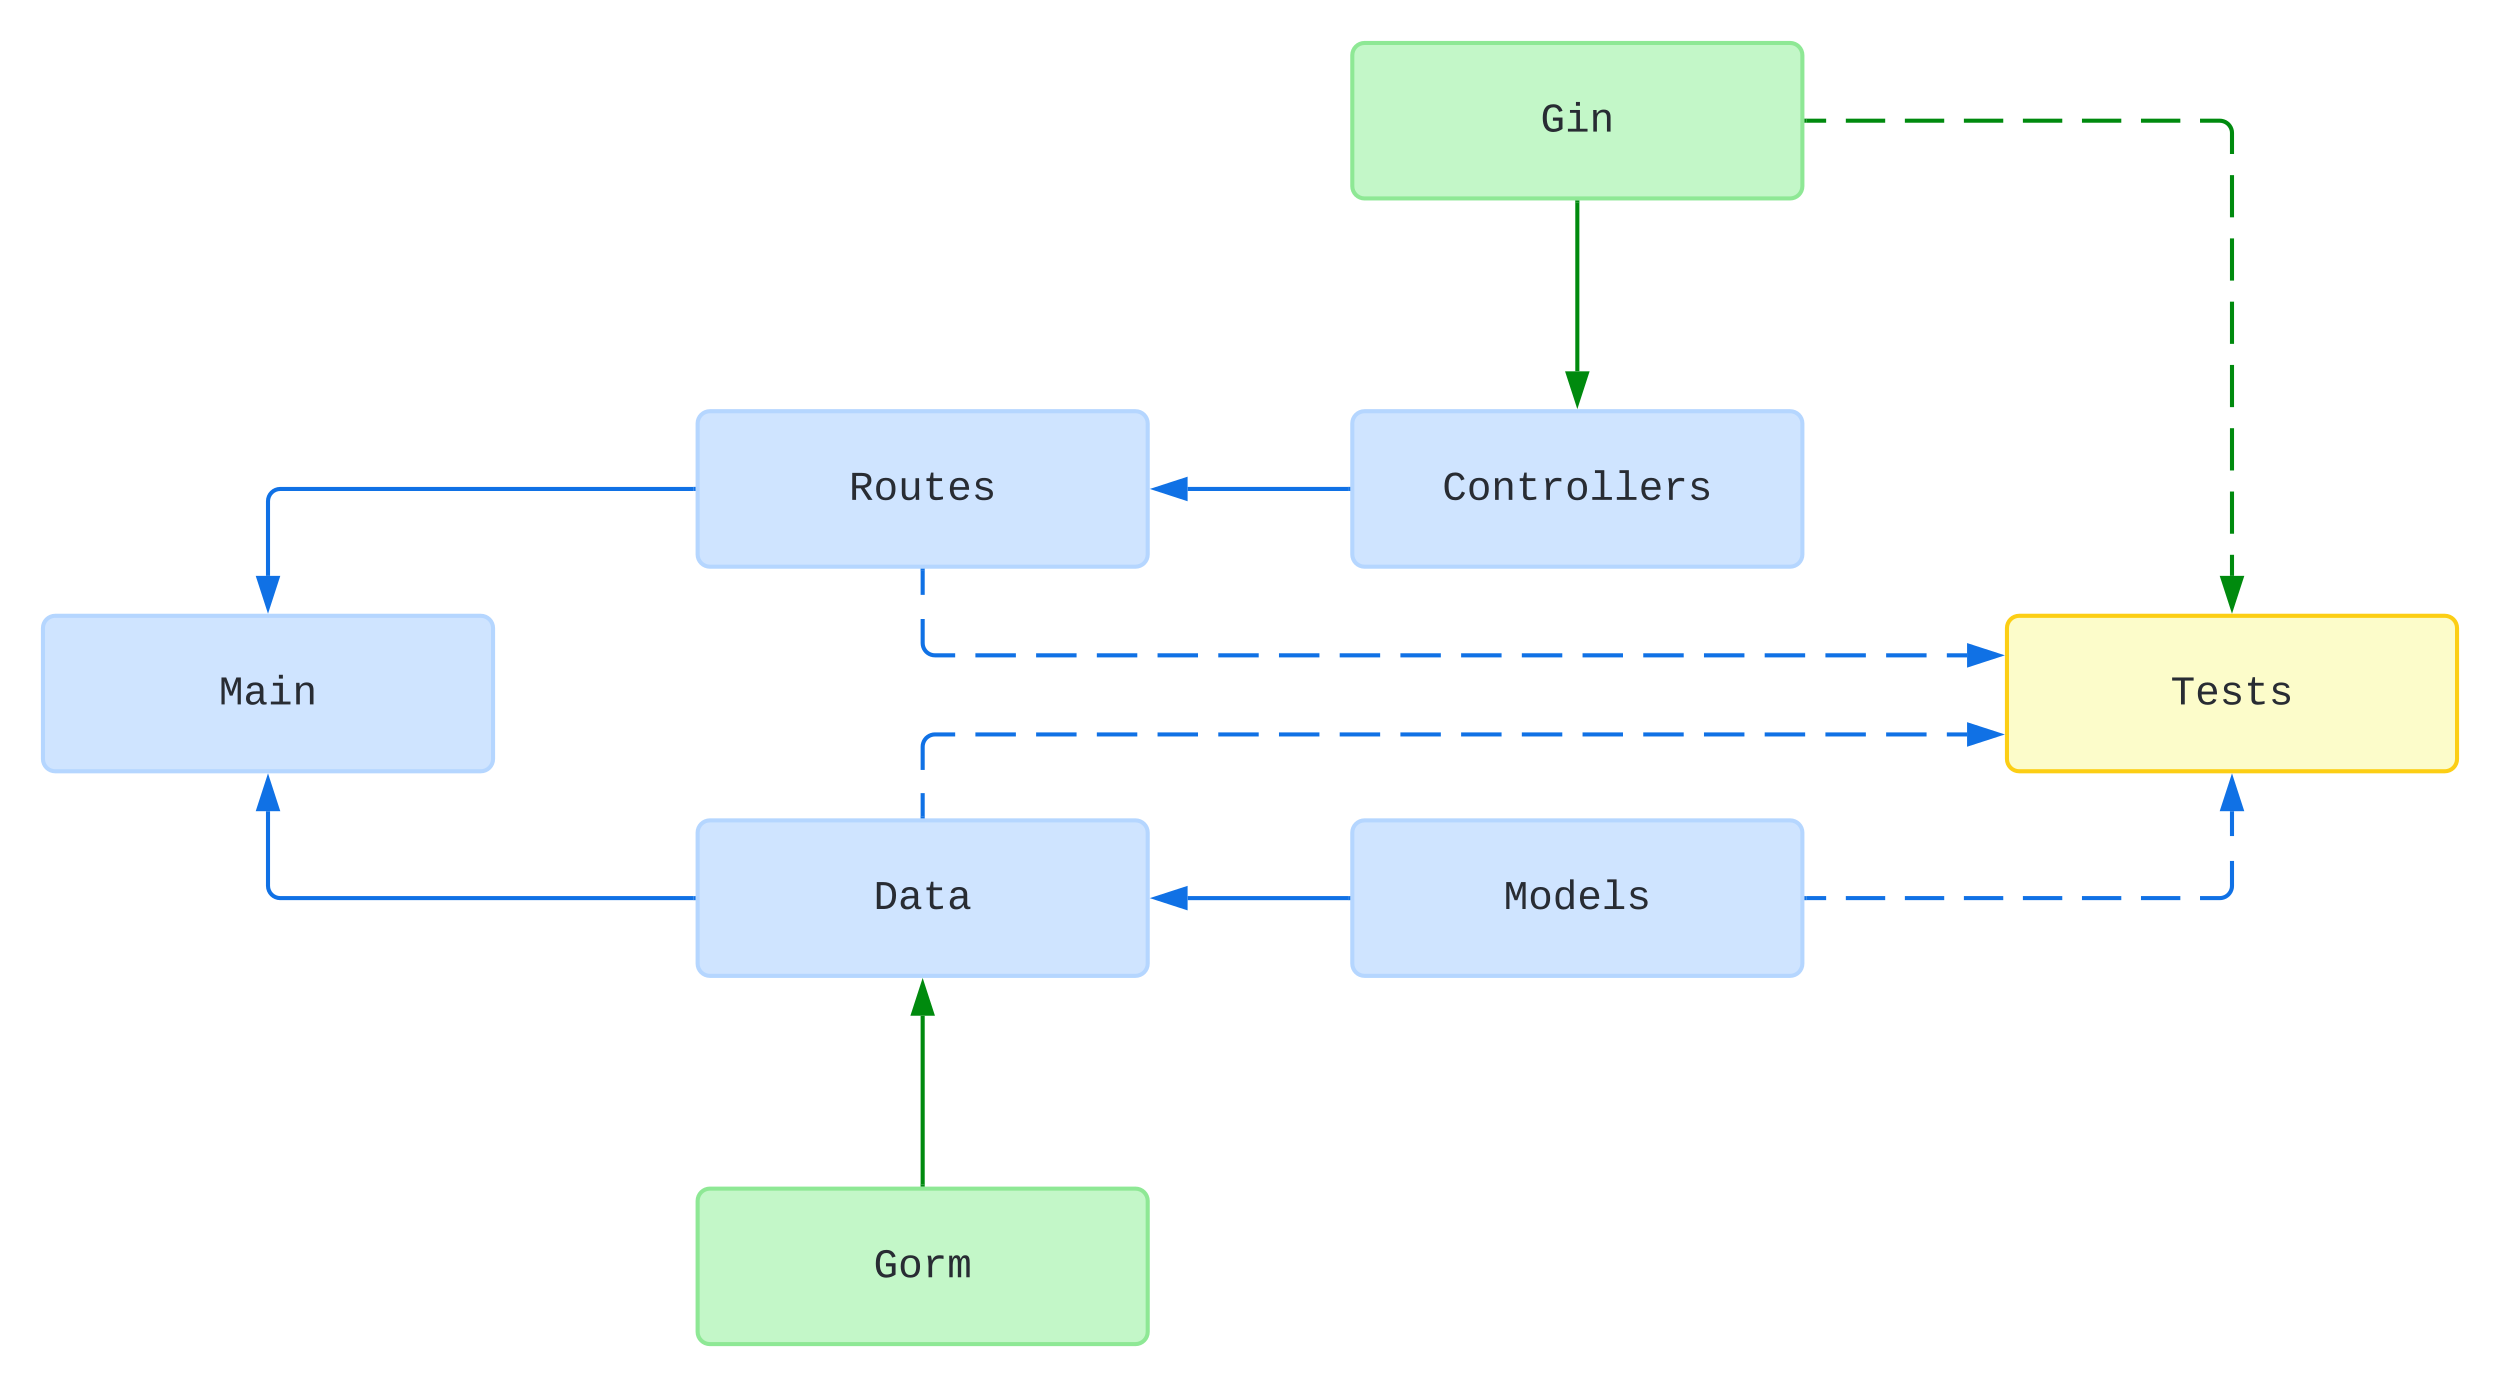
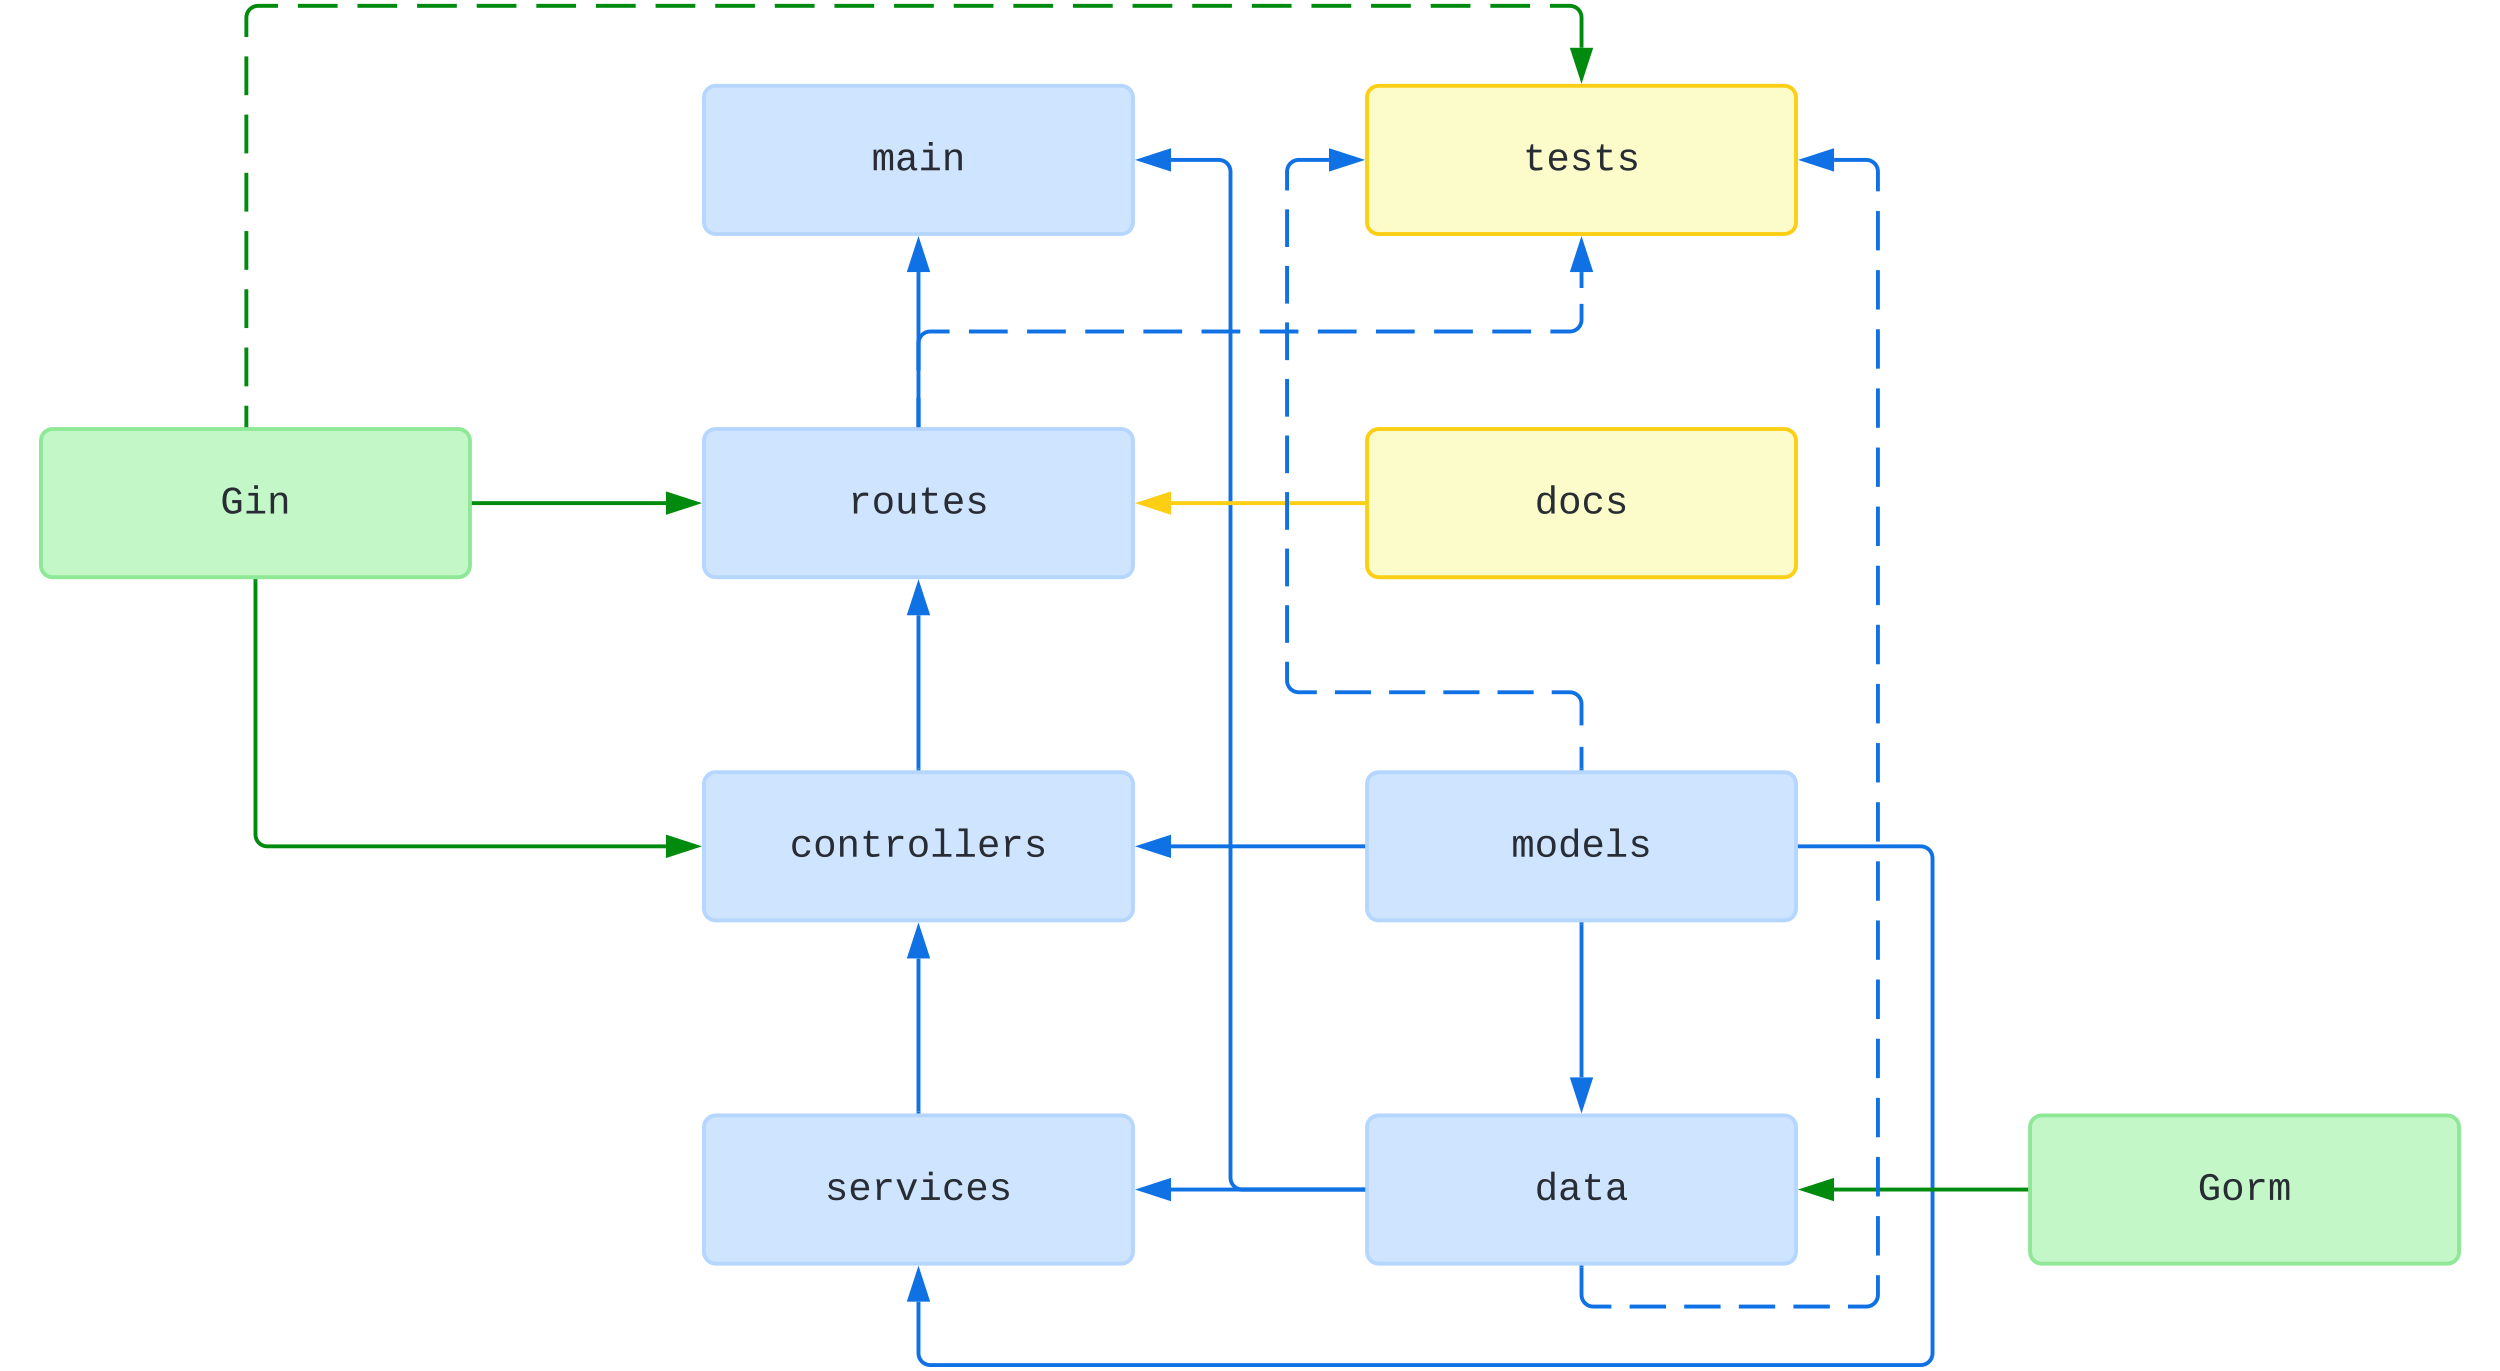
- <svg xmlns="http://www.w3.org/2000/svg" xmlns:ns1="lucid" xmlns:xlink="http://www.w3.org/1999/xlink" width="1222" height="678">
-   <g transform="translate(-79 221)" ns1:page-tab-id="0_0">
-     <path d="M100 86a6 6 0 0 1 6-6h208a6 6 0 0 1 6 6v64a6 6 0 0 1-6 6H106a6 6 0 0 1-6-6z" stroke="#b5d6ff" stroke-width="2" fill="#cfe4ff" />
-     <use xlink:href="#a" transform="matrix(1,0,0,1,108,88) translate(77.99609 35.32227)" />
-     <path d="M420-14a6 6 0 0 1 6-6h208a6 6 0 0 1 6 6v64a6 6 0 0 1-6 6H426a6 6 0 0 1-6-6z" stroke="#b5d6ff" stroke-width="2" fill="#cfe4ff" />
-     <use xlink:href="#b" transform="matrix(1,0,0,1,428,-12) translate(65.99414 35.32227)" />
-     <path d="M420 186a6 6 0 0 1 6-6h208a6 6 0 0 1 6 6v64a6 6 0 0 1-6 6H426a6 6 0 0 1-6-6z" stroke="#b5d6ff" stroke-width="2" fill="#cfe4ff" />
-     <use xlink:href="#c" transform="matrix(1,0,0,1,428,188) translate(77.99609 35.32227)" />
-     <path d="M740 186a6 6 0 0 1 6-6h208a6 6 0 0 1 6 6v64a6 6 0 0 1-6 6H746a6 6 0 0 1-6-6z" stroke="#b5d6ff" stroke-width="2" fill="#cfe4ff" />
-     <use xlink:href="#d" transform="matrix(1,0,0,1,748,188) translate(65.99414 35.32227)" />
-     <path d="M418 18H216a6 6 0 0 0-6 6v36.5" stroke="#1071e5" stroke-width="2" fill="none" />
-     <path d="M419 18.98h-1.03v-1.96H419z" stroke="#1071e5" stroke-width=".05" fill="#1071e5" />
-     <path d="M210 75.76l-4.63-14.26h9.26z" stroke="#1071e5" stroke-width="2" fill="#1071e5" />
-     <path d="M418 218H216a6 6 0 0 1-6-6v-36.5" stroke="#1071e5" stroke-width="2" fill="none" />
-     <path d="M419 218.97h-1.03v-1.94H419z" stroke="#1071e5" stroke-width=".05" fill="#1071e5" />
-     <path d="M210 160.24l4.63 14.26h-9.26z" stroke="#1071e5" stroke-width="2" fill="#1071e5" />
-     <path d="M738 218h-78.5" stroke="#1071e5" stroke-width="2" fill="none" />
-     <path d="M739 218.97h-1.03v-1.94H739z" stroke="#1071e5" stroke-width=".05" fill="#1071e5" />
-     <path d="M644.24 218l14.26-4.63v9.26z" stroke="#1071e5" stroke-width="2" fill="#1071e5" />
-     <path d="M740-14a6 6 0 0 1 6-6h208a6 6 0 0 1 6 6v64a6 6 0 0 1-6 6H746a6 6 0 0 1-6-6z" stroke="#b5d6ff" stroke-width="2" fill="#cfe4ff" />
-     <use xlink:href="#e" transform="matrix(1,0,0,1,748,-12) translate(35.98926 35.32227)" />
-     <path d="M738 18h-78.5" stroke="#1071e5" stroke-width="2" fill="none" />
-     <path d="M739 18.98h-1.03v-1.96H739z" stroke="#1071e5" stroke-width=".05" fill="#1071e5" />
-     <path d="M644.24 18l14.26-4.63v9.27z" stroke="#1071e5" stroke-width="2" fill="#1071e5" />
-     <path d="M420 366a6 6 0 0 1 6-6h208a6 6 0 0 1 6 6v64a6 6 0 0 1-6 6H426a6 6 0 0 1-6-6z" stroke="#8ee895" stroke-width="2" fill="#c3f7c8" />
-     <use xlink:href="#f" transform="matrix(1,0,0,1,428,368) translate(77.99609 35.32227)" />
-     <path d="M530 358v-82.5" stroke="#008a0e" stroke-width="2" fill="none" />
-     <path d="M530.98 359H529v-1.03H531z" stroke="#008a0e" stroke-width=".05" fill="#008a0e" />
-     <path d="M530 260.24l4.63 14.26h-9.26z" stroke="#008a0e" stroke-width="2" fill="#008a0e" />
-     <path d="M740-194a6 6 0 0 1 6-6h208a6 6 0 0 1 6 6v64a6 6 0 0 1-6 6H746a6 6 0 0 1-6-6z" stroke="#8ee895" stroke-width="2" fill="#c3f7c8" />
-     <use xlink:href="#g" transform="matrix(1,0,0,1,748,-192) translate(83.99707 35.32227)" />
-     <path d="M850-122v82.5" stroke="#008a0e" stroke-width="2" fill="none" />
-     <path d="M850.98-121.97H849V-123H851z" stroke="#008a0e" stroke-width=".05" fill="#008a0e" />
-     <path d="M850-24.24l-4.63-14.26h9.26z" stroke="#008a0e" stroke-width="2" fill="#008a0e" />
-     <path d="M1060 86a6 6 0 0 1 6-6h208a6 6 0 0 1 6 6v64a6 6 0 0 1-6 6h-208a6 6 0 0 1-6-6z" stroke="#fcce14" stroke-width="2" fill="#fcfcca" />
-     <use xlink:href="#h" transform="matrix(1,0,0,1,1068,88) translate(71.99512 35.32227)" />
-     <path d="M530 178v-11.33m0-11.34V144l.07-.94.22-.9.35-.88.5-.8.6-.72.72-.6.8-.5.88-.37.9-.23.95-.07h9.9m9.88 0h19.8m9.88 0h19.78m9.9 0h19.78m9.9 0h19.78m9.9 0h19.77m9.9 0h19.78m9.9 0h19.78m9.9 0h19.77m9.9 0h19.78m9.9 0h19.78m9.9 0h19.77m9.9 0H902m9.9 0h19.78m9.9 0h19.78m9.9 0h19.78m9.9 0h19.77m9.9 0h9.9" stroke="#1071e5" stroke-width="2" fill="none" />
-     <path d="M530.98 179H529v-1.03H531z" stroke="#1071e5" stroke-width=".05" fill="#1071e5" />
-     <path d="M1055.76 138l-14.26 4.63v-9.26z" stroke="#1071e5" stroke-width="2" fill="#1071e5" />
-     <path d="M530 58v11.78m0 11.78v11.77l.07.94.22.92.35.86.5.8.6.72.72.6.8.5.88.36.9.22.95.07h9.9m9.88 0h19.8m9.88 0h19.78m9.9 0h19.78m9.9 0h19.78m9.9 0h19.77m9.9 0h19.78m9.9 0h19.78m9.9 0h19.77m9.9 0h19.78m9.9 0h19.78m9.9 0h19.77m9.9 0H902m9.9 0h19.78m9.9 0h19.78m9.9 0h19.78m9.9 0h19.77m9.9 0h9.9" stroke="#1071e5" stroke-width="2" fill="none" />
-     <path d="M530.98 58.03H529V57H531z" stroke="#1071e5" stroke-width=".05" fill="#1071e5" />
-     <path d="M1055.76 99.33l-14.26 4.64V94.7z" stroke="#1071e5" stroke-width="2" fill="#1071e5" />
-     <path d="M962 218h9.62m9.62 0h19.24m9.62 0h19.23m9.62 0h19.24m9.6 0h19.25m9.62 0h19.23m9.62 0h19.24m9.62 0h9.62l.94-.07.9-.22.88-.35.8-.5.72-.6.6-.72.5-.8.37-.88.23-.9.07-.95v-12.17m0-12.16V175.5" stroke="#1071e5" stroke-width="2" fill="none" />
-     <path d="M962.03 218.97H961v-1.94h1.03z" stroke="#1071e5" stroke-width=".05" fill="#1071e5" />
-     <path d="M1170 160.24l4.63 14.26h-9.27z" stroke="#1071e5" stroke-width="2" fill="#1071e5" />
-     <path d="M962-162h9.62m9.62 0h19.24m9.62 0h19.23m9.62 0h19.24m9.6 0h19.25m9.62 0h19.23m9.62 0h19.24m9.62 0h9.62l.94.07.9.22.88.35.8.5.72.6.6.72.5.8.37.88.23.9.07.95v10.3m0 10.32v20.62m0 10.3v20.63m0 10.3v20.62m0 10.3v20.62m0 10.3V8.96m0 10.3V39.9m0 10.3V60.5" stroke="#008a0e" stroke-width="2" fill="none" />
-     <path d="M962.03-161.03H961v-1.94h1.03z" stroke="#008a0e" stroke-width=".05" fill="#008a0e" />
-     <path d="M1170 75.76l-4.63-14.26h9.27z" stroke="#008a0e" stroke-width="2" fill="#008a0e" />
+ <svg xmlns="http://www.w3.org/2000/svg" xmlns:ns1="lucid" xmlns:xlink="http://www.w3.org/1999/xlink" width="1282" height="703">
+   <g transform="translate(101 280)" ns1:page-tab-id="0_0">
+     <path d="M260-230a6 6 0 0 1 6-6h208a6 6 0 0 1 6 6v64a6 6 0 0 1-6 6H266a6 6 0 0 1-6-6z" stroke="#b5d6ff" stroke-width="2" fill="#cfe4ff" />
+     <use xlink:href="#a" transform="matrix(1,0,0,1,268,-228) translate(77.99609 35.32227)" />
+     <path d="M260-54a6 6 0 0 1 6-6h208a6 6 0 0 1 6 6v64a6 6 0 0 1-6 6H266a6 6 0 0 1-6-6z" stroke="#b5d6ff" stroke-width="2" fill="#cfe4ff" />
+     <use xlink:href="#b" transform="matrix(1,0,0,1,268,-52) translate(65.99414 35.32227)" />
+     <path d="M600 298a6 6 0 0 1 6-6h208a6 6 0 0 1 6 6v64a6 6 0 0 1-6 6H606a6 6 0 0 1-6-6z" stroke="#b5d6ff" stroke-width="2" fill="#cfe4ff" />
+     <use xlink:href="#c" transform="matrix(1,0,0,1,608,300) translate(77.99609 35.32227)" />
+     <path d="M600 122a6 6 0 0 1 6-6h208a6 6 0 0 1 6 6v64a6 6 0 0 1-6 6H606a6 6 0 0 1-6-6z" stroke="#b5d6ff" stroke-width="2" fill="#cfe4ff" />
+     <use xlink:href="#d" transform="matrix(1,0,0,1,608,124) translate(65.99414 35.32227)" />
+     <path d="M260 122a6 6 0 0 1 6-6h208a6 6 0 0 1 6 6v64a6 6 0 0 1-6 6H266a6 6 0 0 1-6-6z" stroke="#b5d6ff" stroke-width="2" fill="#cfe4ff" />
+     <use xlink:href="#e" transform="matrix(1,0,0,1,268,124) translate(35.98926 35.32227)" />
+     <path d="M940 298a6 6 0 0 1 6-6h208a6 6 0 0 1 6 6v64a6 6 0 0 1-6 6H946a6 6 0 0 1-6-6z" stroke="#8ee895" stroke-width="2" fill="#c3f7c8" />
+     <use xlink:href="#f" transform="matrix(1,0,0,1,948,300) translate(77.99609 35.32227)" />
+     <path d="M-80-54a6 6 0 0 1 6-6h208a6 6 0 0 1 6 6v64a6 6 0 0 1-6 6H-74a6 6 0 0 1-6-6z" stroke="#8ee895" stroke-width="2" fill="#c3f7c8" />
+     <use xlink:href="#g" transform="matrix(1,0,0,1,-72,-52) translate(83.99707 35.32227)" />
+     <path d="M600-230a6 6 0 0 1 6-6h208a6 6 0 0 1 6 6v64a6 6 0 0 1-6 6H606a6 6 0 0 1-6-6z" stroke="#fcce14" stroke-width="2" fill="#fcfcca" />
+     <use xlink:href="#h" transform="matrix(1,0,0,1,608,-228) translate(71.99512 35.32227)" />
+     <path d="M260 298a6 6 0 0 1 6-6h208a6 6 0 0 1 6 6v64a6 6 0 0 1-6 6H266a6 6 0 0 1-6-6z" stroke="#b5d6ff" stroke-width="2" fill="#cfe4ff" />
+     <use xlink:href="#i" transform="matrix(1,0,0,1,268,300) translate(53.99219 35.32227)" />
+     <path d="M370-62v-78.5" stroke="#1071e5" stroke-width="2" fill="none" />
+     <path d="M370.98-61h-1.96v-1.03h1.96z" stroke="#1071e5" stroke-width=".05" fill="#1071e5" />
+     <path d="M370-155.76l4.63 14.26h-9.26z" stroke="#1071e5" stroke-width="2" fill="#1071e5" />
+     <path d="M598 330h-62a6 6 0 0 1-6-6v-516a6 6 0 0 0-6-6h-24.5" stroke="#1071e5" stroke-width="2" fill="none" />
+     <path d="M599 330.98h-1.03v-1.96H599z" stroke="#1071e5" stroke-width=".05" fill="#1071e5" />
+     <path d="M484.24-198l14.26-4.63v9.26z" stroke="#1071e5" stroke-width="2" fill="#1071e5" />
+     <path d="M370 114V35.5" stroke="#1071e5" stroke-width="2" fill="none" />
+     <path d="M370.98 115h-1.96v-1.03h1.96z" stroke="#1071e5" stroke-width=".05" fill="#1071e5" />
+     <path d="M370 20.24l4.63 14.26h-9.26z" stroke="#1071e5" stroke-width="2" fill="#1071e5" />
+     <path d="M370 290v-78.5" stroke="#1071e5" stroke-width="2" fill="none" />
+     <path d="M370.98 291h-1.96v-1.03h1.96z" stroke="#1071e5" stroke-width=".05" fill="#1071e5" />
+     <path d="M370 196.24l4.63 14.26h-9.26z" stroke="#1071e5" stroke-width="2" fill="#1071e5" />
+     <path d="M598 330h-98.5" stroke="#1071e5" stroke-width="2" fill="none" />
+     <path d="M599 330.98h-1.03v-1.96H599z" stroke="#1071e5" stroke-width=".05" fill="#1071e5" />
+     <path d="M484.24 330l14.26-4.63v9.26z" stroke="#1071e5" stroke-width="2" fill="#1071e5" />
+     <path d="M142-22h98.5" stroke="#008a0e" stroke-width="2" fill="none" />
+     <path d="M142.03-21.02H141v-1.96h1.03z" stroke="#008a0e" stroke-width=".05" fill="#008a0e" />
+     <path d="M255.76-22l-14.26 4.64v-9.28z" stroke="#008a0e" stroke-width="2" fill="#008a0e" />
+     <path d="M598 154h-98.5" stroke="#1071e5" stroke-width="2" fill="none" />
+     <path d="M599 154.97h-1.03v-1.94H599z" stroke="#1071e5" stroke-width=".05" fill="#1071e5" />
+     <path d="M484.24 154l14.26-4.63v9.26z" stroke="#1071e5" stroke-width="2" fill="#1071e5" />
+     <path d="M822 154h62a6 6 0 0 1 6 6v254a6 6 0 0 1-6 6H376a6 6 0 0 1-6-6v-26.5" stroke="#1071e5" stroke-width="2" fill="none" />
+     <path d="M822.03 154.97H821v-1.94h1.03z" stroke="#1071e5" stroke-width=".05" fill="#1071e5" />
+     <path d="M370 372.24l4.63 14.26h-9.26z" stroke="#1071e5" stroke-width="2" fill="#1071e5" />
+     <path d="M710 194v78.5" stroke="#1071e5" stroke-width="2" fill="none" />
+     <path d="M710.98 194.03H709V193H711z" stroke="#1071e5" stroke-width=".05" fill="#1071e5" />
+     <path d="M710 287.76l-4.63-14.26h9.26z" stroke="#1071e5" stroke-width="2" fill="#1071e5" />
+     <path d="M938 330h-98.5" stroke="#008a0e" stroke-width="2" fill="none" />
+     <path d="M939 330.98h-1.03v-1.96H939z" stroke="#008a0e" stroke-width=".05" fill="#008a0e" />
+     <path d="M824.24 330l14.26-4.63v9.26z" stroke="#008a0e" stroke-width="2" fill="#008a0e" />
+     <path d="M30 18v130a6 6 0 0 0 6 6h204.5" stroke="#008a0e" stroke-width="2" fill="none" />
+     <path d="M30.98 18.03h-1.96V17h1.96z" stroke="#008a0e" stroke-width=".05" fill="#008a0e" />
+     <path d="M255.76 154l-14.26 4.63v-9.26z" stroke="#008a0e" stroke-width="2" fill="#008a0e" />
+     <path d="M600-54a6 6 0 0 1 6-6h208a6 6 0 0 1 6 6v64a6 6 0 0 1-6 6H606a6 6 0 0 1-6-6z" stroke="#fcce14" stroke-width="2" fill="#fcfcca" />
+     <use xlink:href="#j" transform="matrix(1,0,0,1,608,-52) translate(77.99609 35.32227)" />
+     <path d="M598-22h-98.5" stroke="#fcce14" stroke-width="2" fill="none" />
+     <path d="M599-21.02h-1.03v-1.96H599z" stroke="#fcce14" stroke-width=".05" fill="#fcce14" />
+     <path d="M484.24-22l14.26-4.64v9.28z" stroke="#fcce14" stroke-width="2" fill="#fcce14" />
+     <path d="M710 370v14l.07.94.22.9.35.88.5.8.6.72.72.6.8.5.88.37.9.23.95.07h9.33m9.34 0h18.66m9.34 0h18.66m9.34 0h18.66m9.34 0h18.66m9.34 0H856l.94-.07.9-.22.88-.35.8-.5.72-.6.6-.72.5-.8.37-.88.23-.9.07-.95v-10.1m0-10.1v-20.22m0-10.1v-20.22m0-10.1v-20.2m0-10.12v-20.2m0-10.1V222.3m0-10.1V192m0-10.1v-20.22m0-10.1v-20.2m0-10.12v-20.2m0-10.1V70.73m0-10.1V40.4m0-10.1V10.1M862 0v-20.2m0-10.12v-20.2m0-10.1v-20.22m0-10.1v-20.22m0-10.1v-20.2m0-10.12v-20.2m0-10.12V-192l-.07-.94-.22-.9-.35-.88-.5-.8-.6-.72-.72-.6-.8-.5-.88-.37-.9-.23-.95-.07h-16.5" stroke="#1071e5" stroke-width="2" fill="none" />
+     <path d="M710.98 370.03H709V369H711z" stroke="#1071e5" stroke-width=".05" fill="#1071e5" />
+     <path d="M824.24-198l14.26-4.63v9.26z" stroke="#1071e5" stroke-width="2" fill="#1071e5" />
+     <path d="M25.33-62v-9.95m0-9.95v-19.9m0-9.96v-19.9m0-9.96v-19.9m0-9.96v-19.9m0-9.95v-19.9m0-9.96v-19.9m0-9.95V-271l.08-.94.23-.9.36-.88.48-.8.6-.72.73-.6.8-.5.88-.37.9-.23.95-.07h10.2m10.2 0H72.1m10.2 0h20.38m10.2 0h20.37m10.2 0h20.38m10.2 0h20.37m10.2 0h20.38m10.2 0h20.38m10.2 0h20.37m10.2 0h20.38m10.2 0h20.38m10.2 0h20.38m10.2 0h20.37m10.2 0H439m10.2 0h20.4m10.18 0h20.38m10.2 0h20.38m10.2 0h20.37m10.2 0h20.4m10.18 0h20.38m10.2 0h20.38m10.2 0h20.38m10.2 0H704l.94.07.9.22.88.35.8.5.72.6.6.72.5.8.37.88.23.9.07.95v15.5" stroke="#008a0e" stroke-width="2" fill="none" />
+     <path d="M26.3-61h-1.94v-1.03h1.95z" stroke="#008a0e" stroke-width=".05" fill="#008a0e" />
+     <path d="M710-240.24l-4.63-14.26h9.26z" stroke="#008a0e" stroke-width="2" fill="#008a0e" />
+     <path d="M710 114v-11m0-11V81l-.07-.94-.22-.9-.35-.88-.5-.8-.6-.72-.72-.6-.8-.5-.88-.37-.9-.23L704 75h-9.27m-9.26 0h-18.54m-9.26 0h-18.54m-9.26 0h-18.54m-9.26 0h-18.54m-9.26 0H565l-.94-.07-.9-.22-.88-.35-.8-.5-.72-.6-.6-.72-.5-.8-.37-.88-.23-.9L559 69v-9.67m0-9.66V30.33m0-9.66V1.33m0-9.66v-19.34m0-9.66v-19.34m0-9.66v-19.34m0-9.66v-19.34m0-9.66v-19.34m0-9.66v-19.34m0-9.66V-192l.07-.94.22-.9.35-.88.5-.8.6-.72.72-.6.8-.5.88-.37.9-.23.95-.07h15.5" stroke="#1071e5" stroke-width="2" fill="none" />
+     <path d="M710.98 115H709v-1.03H711z" stroke="#1071e5" stroke-width=".05" fill="#1071e5" />
+     <path d="M595.76-198l-14.26 4.63v-9.26z" stroke="#1071e5" stroke-width="2" fill="#1071e5" />
+     <path d="M370-62v-14m0-14v-14l.07-.94.22-.9.35-.88.5-.8.6-.72.72-.6.8-.5.88-.37.9-.23.95-.07h9.94m9.94 0h19.88m9.94 0h19.88m9.94 0h19.87m9.93 0h19.88m9.95 0h19.88m9.94 0h19.88m9.94 0h19.87m9.94 0h19.88m9.94 0h19.88m9.94 0h19.88m9.94 0H704l.94-.07.9-.22.88-.35.8-.5.72-.6.6-.72.5-.8.37-.88.23-.9.07-.95v-8.17m0-8.16v-8.17" stroke="#1071e5" stroke-width="2" fill="none" />
+     <path d="M370.98-61h-1.96v-1.03h1.96z" stroke="#1071e5" stroke-width=".05" fill="#1071e5" />
+     <path d="M710-155.76l4.63 14.26h-9.26z" stroke="#1071e5" stroke-width="2" fill="#1071e5" />
    <defs>
-       <path fill="#282c33" d="M285-1169c8 382 2 780 4 1169H129v-1349h237c86 239 188 461 253 720 69-258 169-481 255-720h225V0H937c2-390-5-788 6-1169-75 255-170 488-259 729H547c-90-240-185-475-262-729" id="i" />
-       <path fill="#282c33" d="M1000-272c3 95 12 159 101 161 21 0 41-3 59-7V-6c-44 10-86 16-139 16-141 2-191-84-197-217h-6C748-76 648 20 446 20c-207 0-318-120-318-322 0-266 194-348 454-354l236-4c12-191-40-305-222-305-140 0-220 47-232 172l-188-17c33-204 181-292 423-292 255 0 401 118 401 364v466zm-683-27c0 109 63 184 175 182 166-3 259-96 306-217 24-65 20-120 20-200-232 7-501-28-501 235" id="j" />
-       <path fill="#282c33" d="M745-142h380V0H143v-142h422v-798H246v-142h499v940zM545-1292v-192h200v192H545" id="k" />
-       <path fill="#282c33" d="M706-1102c241 0 344 136 343 381V0H868v-695c1-168-57-273-220-268-190 6-283 138-283 336V0H185c-3-360 6-732-6-1082h170c4 54 7 126 8 185h3c63-121 164-204 346-205" id="l" />
+       <path fill="#282c33" d="M904-1102c199 0 220 177 220 381V0H956v-686c-3-114 0-215-60-264-70-33-125-4-158 71-26 56-39 140-39 252V0H531v-686c-3-114-1-215-61-264-78-41-136 24-157 84-24 69-39 159-39 259V0H105c-3-360 6-732-6-1082h149c6 50 3 123 8 175 36-100 83-195 216-195 135 0 166 79 196 196 42-105 93-196 236-196" id="k" />
+       <path fill="#282c33" d="M1000-272c3 95 12 159 101 161 21 0 41-3 59-7V-6c-44 10-86 16-139 16-141 2-191-84-197-217h-6C748-76 648 20 446 20c-207 0-318-120-318-322 0-266 194-348 454-354l236-4c12-191-40-305-222-305-140 0-220 47-232 172l-188-17c33-204 181-292 423-292 255 0 401 118 401 364v466zm-683-27c0 109 63 184 175 182 166-3 259-96 306-217 24-65 20-120 20-200-232 7-501-28-501 235" id="l" />
+       <path fill="#282c33" d="M745-142h380V0H143v-142h422v-798H246v-142h499v940zM545-1292v-192h200v192H545" id="m" />
+       <path fill="#282c33" d="M706-1102c241 0 344 136 343 381V0H868v-695c1-168-57-273-220-268-190 6-283 138-283 336V0H185c-3-360 6-732-6-1082h170c4 54 7 126 8 185h3c63-121 164-204 346-205" id="n" />
      <g id="a">
-         <use transform="matrix(0.009765625,0,0,0.009765625,0,0)" xlink:href="#i" />
-         <use transform="matrix(0.009765625,0,0,0.009765625,12.00195,0)" xlink:href="#j" />
-         <use transform="matrix(0.009765625,0,0,0.009765625,24.00391,0)" xlink:href="#k" />
+         <use transform="matrix(0.009765625,0,0,0.009765625,0,0)" xlink:href="#k" />
+         <use transform="matrix(0.009765625,0,0,0.009765625,12.00195,0)" xlink:href="#l" />
+         <use transform="matrix(0.009765625,0,0,0.009765625,24.00391,0)" xlink:href="#m" />
+         <use transform="matrix(0.009765625,0,0,0.009765625,36.00586,0)" xlink:href="#n" />
+       </g>
+       <path fill="#282c33" d="M839-1102c70 0 148 7 206 17v167c-112-18-268-36-363 15-129 69-208 203-208 395V0H294c-10-367 32-789-52-1082h171c21 75 41 161 48 250h5c67-152 152-270 373-270" id="o" />
+       <path fill="#282c33" d="M615-1102c343 0 484 203 482 560-1 347-147 562-488 562-336 0-475-219-479-562-4-349 156-560 485-560zm-8 989c240 0 301-180 301-429 0-245-55-427-290-427-236 0-299 181-299 427 0 243 61 429 288 429" id="p" />
+       <path fill="#282c33" d="M528 20c-247 0-343-132-343-381v-721h180v686c-4 177 45 284 224 277 194-8 279-136 279-336v-627h181c3 360-6 732 6 1082H885c-4-54-7-126-8-185h-3C809-64 714 20 528 20" id="q" />
+       <path fill="#282c33" d="M682 16c-209 0-323-80-324-285v-671H190v-142h170l58-282h120v282h432v142H538v652c2 114 60 155 182 155 106 0 209-16 297-34v137C921-4 806 16 682 16" id="r" />
+       <path fill="#282c33" d="M617-1102c355 0 481 238 477 599H322c5 222 84 388 301 388 144 0 244-59 284-166l158 45C1002-72 854 20 623 20c-342 0-490-220-490-568 0-346 151-554 484-554zm291 461c-18-192-90-328-289-328-194 0-287 128-295 328h584" id="s" />
+       <path fill="#282c33" d="M873-819c-18-114-119-146-250-146-163 0-245 50-245 151 0 151 170 148 294 185 182 54 388 94 388 320 0 240-189 325-439 329-245 4-410-69-454-268l159-31c24 133 136 168 295 165 144-2 270-31 270-171 0-164-195-160-331-202-167-52-350-87-350-299 0-218 173-315 413-313 220 2 373 77 412 260" id="t" />
+       <g id="b">
+         <use transform="matrix(0.009765625,0,0,0.009765625,0,0)" xlink:href="#o" />
+         <use transform="matrix(0.009765625,0,0,0.009765625,12.00195,0)" xlink:href="#p" />
+         <use transform="matrix(0.009765625,0,0,0.009765625,24.00391,0)" xlink:href="#q" />
+         <use transform="matrix(0.009765625,0,0,0.009765625,36.00586,0)" xlink:href="#r" />
+         <use transform="matrix(0.009765625,0,0,0.009765625,48.00781,0)" xlink:href="#s" />
+         <use transform="matrix(0.009765625,0,0,0.009765625,60.00977,0)" xlink:href="#t" />
+       </g>
+       <path fill="#282c33" d="M865-914c-3-187-2-380-2-570h180v1261c0 76 1 155 6 223H877c-8-49-9-116-10-174h-5C801-44 708 26 530 26c-135 0-234-46-297-139s-95-232-95-419c0-377 131-566 392-566 176 0 271 63 335 184zm-286-51c-222 0-255 197-255 427 0 229 31 425 253 425 237 0 286-195 286-441 0-238-52-411-284-411" id="u" />
+       <g id="c">
+         <use transform="matrix(0.009765625,0,0,0.009765625,0,0)" xlink:href="#u" />
+         <use transform="matrix(0.009765625,0,0,0.009765625,12.00195,0)" xlink:href="#l" />
+         <use transform="matrix(0.009765625,0,0,0.009765625,24.00391,0)" xlink:href="#r" />
        <use transform="matrix(0.009765625,0,0,0.009765625,36.00586,0)" xlink:href="#l" />
      </g>
-       <path fill="#282c33" d="M1121-976c0 225-142 341-344 379L1177 0H957L591-575H353V0H162v-1349h482c281 3 477 100 477 373zM633-726c181-1 296-73 296-247 0-149-101-223-304-223H353v470h280" id="m" />
-       <path fill="#282c33" d="M615-1102c343 0 484 203 482 560-1 347-147 562-488 562-336 0-475-219-479-562-4-349 156-560 485-560zm-8 989c240 0 301-180 301-429 0-245-55-427-290-427-236 0-299 181-299 427 0 243 61 429 288 429" id="n" />
-       <path fill="#282c33" d="M528 20c-247 0-343-132-343-381v-721h180v686c-4 177 45 284 224 277 194-8 279-136 279-336v-627h181c3 360-6 732 6 1082H885c-4-54-7-126-8-185h-3C809-64 714 20 528 20" id="o" />
-       <path fill="#282c33" d="M682 16c-209 0-323-80-324-285v-671H190v-142h170l58-282h120v282h432v142H538v652c2 114 60 155 182 155 106 0 209-16 297-34v137C921-4 806 16 682 16" id="p" />
-       <path fill="#282c33" d="M617-1102c355 0 481 238 477 599H322c5 222 84 388 301 388 144 0 244-59 284-166l158 45C1002-72 854 20 623 20c-342 0-490-220-490-568 0-346 151-554 484-554zm291 461c-18-192-90-328-289-328-194 0-287 128-295 328h584" id="q" />
-       <path fill="#282c33" d="M873-819c-18-114-119-146-250-146-163 0-245 50-245 151 0 151 170 148 294 185 182 54 388 94 388 320 0 240-189 325-439 329-245 4-410-69-454-268l159-31c24 133 136 168 295 165 144-2 270-31 270-171 0-164-195-160-331-202-167-52-350-87-350-299 0-218 173-315 413-313 220 2 373 77 412 260" id="r" />
-       <g id="b">
-         <use transform="matrix(0.009765625,0,0,0.009765625,0,0)" xlink:href="#m" />
-         <use transform="matrix(0.009765625,0,0,0.009765625,12.00195,0)" xlink:href="#n" />
-         <use transform="matrix(0.009765625,0,0,0.009765625,24.00391,0)" xlink:href="#o" />
-         <use transform="matrix(0.009765625,0,0,0.009765625,36.00586,0)" xlink:href="#p" />
-         <use transform="matrix(0.009765625,0,0,0.009765625,48.00781,0)" xlink:href="#q" />
-         <use transform="matrix(0.009765625,0,0,0.009765625,60.00977,0)" xlink:href="#r" />
+       <path fill="#282c33" d="M736-142h380V0H134v-142h422v-1200H267v-142h469v1342" id="v" />
+       <g id="d">
+         <use transform="matrix(0.009765625,0,0,0.009765625,0,0)" xlink:href="#k" />
+         <use transform="matrix(0.009765625,0,0,0.009765625,12.00195,0)" xlink:href="#p" />
+         <use transform="matrix(0.009765625,0,0,0.009765625,24.00391,0)" xlink:href="#u" />
+         <use transform="matrix(0.009765625,0,0,0.009765625,36.00586,0)" xlink:href="#s" />
+         <use transform="matrix(0.009765625,0,0,0.009765625,48.00781,0)" xlink:href="#v" />
+         <use transform="matrix(0.009765625,0,0,0.009765625,60.00977,0)" xlink:href="#t" />
      </g>
-       <path fill="#282c33" d="M473-1349c438-1 655 221 652 661C1122-268 945-8 532 0H162v-1349h311zm42 1193c308-4 416-205 418-532 2-330-131-509-459-505H353v1037h162" id="s" />
-       <g id="c">
-         <use transform="matrix(0.009765625,0,0,0.009765625,0,0)" xlink:href="#s" />
-         <use transform="matrix(0.009765625,0,0,0.009765625,12.00195,0)" xlink:href="#j" />
-         <use transform="matrix(0.009765625,0,0,0.009765625,24.00391,0)" xlink:href="#p" />
-         <use transform="matrix(0.009765625,0,0,0.009765625,36.00586,0)" xlink:href="#j" />
-       </g>
-       <path fill="#282c33" d="M865-914c-3-187-2-380-2-570h180v1261c0 76 1 155 6 223H877c-8-49-9-116-10-174h-5C801-44 708 26 530 26c-135 0-234-46-297-139s-95-232-95-419c0-377 131-566 392-566 176 0 271 63 335 184zm-286-51c-222 0-255 197-255 427 0 229 31 425 253 425 237 0 286-195 286-441 0-238-52-411-284-411" id="t" />
-       <path fill="#282c33" d="M736-142h380V0H134v-142h422v-1200H267v-142h469v1342" id="u" />
-       <g id="d">
-         <use transform="matrix(0.009765625,0,0,0.009765625,0,0)" xlink:href="#i" />
-         <use transform="matrix(0.009765625,0,0,0.009765625,12.00195,0)" xlink:href="#n" />
-         <use transform="matrix(0.009765625,0,0,0.009765625,24.00391,0)" xlink:href="#t" />
-         <use transform="matrix(0.009765625,0,0,0.009765625,36.00586,0)" xlink:href="#q" />
-         <use transform="matrix(0.009765625,0,0,0.009765625,48.00781,0)" xlink:href="#u" />
-         <use transform="matrix(0.009765625,0,0,0.009765625,60.00977,0)" xlink:href="#r" />
-       </g>
-       <path fill="#282c33" d="M650-1214c-281 0-336 244-336 533 0 295 60 546 347 546 188 0 263-142 322-282l159 65C1058-155 935 20 659 20c-401 0-546-295-546-701 0-407 135-689 536-689 264 0 391 146 466 335l-168 65c-47-129-127-244-297-244" id="v" />
-       <path fill="#282c33" d="M839-1102c70 0 148 7 206 17v167c-112-18-268-36-363 15-129 69-208 203-208 395V0H294c-10-367 32-789-52-1082h171c21 75 41 161 48 250h5c67-152 152-270 373-270" id="w" />
+       <path fill="#282c33" d="M631 20c-350 0-501-215-501-562 0-355 162-560 502-560 250 0 399 118 446 323l-192 14c-23-124-109-196-262-196-242 0-305 171-305 415 1 245 61 427 304 427 151 0 248-77 267-215l190 12C1039-107 883 20 631 20" id="w" />
      <g id="e">
-         <use transform="matrix(0.009765625,0,0,0.009765625,0,0)" xlink:href="#v" />
-         <use transform="matrix(0.009765625,0,0,0.009765625,12.00195,0)" xlink:href="#n" />
-         <use transform="matrix(0.009765625,0,0,0.009765625,24.00391,0)" xlink:href="#l" />
-         <use transform="matrix(0.009765625,0,0,0.009765625,36.00586,0)" xlink:href="#p" />
-         <use transform="matrix(0.009765625,0,0,0.009765625,48.00781,0)" xlink:href="#w" />
-         <use transform="matrix(0.009765625,0,0,0.009765625,60.00977,0)" xlink:href="#n" />
-         <use transform="matrix(0.009765625,0,0,0.009765625,72.01172,0)" xlink:href="#u" />
-         <use transform="matrix(0.009765625,0,0,0.009765625,84.01367,0)" xlink:href="#u" />
-         <use transform="matrix(0.009765625,0,0,0.009765625,96.01562,0)" xlink:href="#q" />
-         <use transform="matrix(0.009765625,0,0,0.009765625,108.0176,0)" xlink:href="#w" />
-         <use transform="matrix(0.009765625,0,0,0.009765625,120.0195,0)" xlink:href="#r" />
+         <use transform="matrix(0.009765625,0,0,0.009765625,0,0)" xlink:href="#w" />
+         <use transform="matrix(0.009765625,0,0,0.009765625,12.00195,0)" xlink:href="#p" />
+         <use transform="matrix(0.009765625,0,0,0.009765625,24.00391,0)" xlink:href="#n" />
+         <use transform="matrix(0.009765625,0,0,0.009765625,36.00586,0)" xlink:href="#r" />
+         <use transform="matrix(0.009765625,0,0,0.009765625,48.00781,0)" xlink:href="#o" />
+         <use transform="matrix(0.009765625,0,0,0.009765625,60.00977,0)" xlink:href="#p" />
+         <use transform="matrix(0.009765625,0,0,0.009765625,72.01172,0)" xlink:href="#v" />
+         <use transform="matrix(0.009765625,0,0,0.009765625,84.01367,0)" xlink:href="#v" />
+         <use transform="matrix(0.009765625,0,0,0.009765625,96.01562,0)" xlink:href="#s" />
+         <use transform="matrix(0.009765625,0,0,0.009765625,108.0176,0)" xlink:href="#o" />
+         <use transform="matrix(0.009765625,0,0,0.009765625,120.0195,0)" xlink:href="#t" />
      </g>
      <path fill="#282c33" d="M655-135c108 0 195-33 260-74v-336H622v-160h479v572C981-54 839 20 639 20c-388 0-526-306-526-701 0-406 129-689 529-689 261 0 392 137 461 331l-171 56c-47-131-122-231-288-231-281 0-330 245-330 533 0 179 28 314 84 407s142 139 257 139" id="x" />
-       <path fill="#282c33" d="M904-1102c199 0 220 177 220 381V0H956v-686c-3-114 0-215-60-264-70-33-125-4-158 71-26 56-39 140-39 252V0H531v-686c-3-114-1-215-61-264-78-41-136 24-157 84-24 69-39 159-39 259V0H105c-3-360 6-732-6-1082h149c6 50 3 123 8 175 36-100 83-195 216-195 135 0 166 79 196 196 42-105 93-196 236-196" id="y" />
      <g id="f">
        <use transform="matrix(0.009765625,0,0,0.009765625,0,0)" xlink:href="#x" />
-         <use transform="matrix(0.009765625,0,0,0.009765625,12.00195,0)" xlink:href="#n" />
-         <use transform="matrix(0.009765625,0,0,0.009765625,24.00391,0)" xlink:href="#w" />
-         <use transform="matrix(0.009765625,0,0,0.009765625,36.00586,0)" xlink:href="#y" />
+         <use transform="matrix(0.009765625,0,0,0.009765625,12.00195,0)" xlink:href="#p" />
+         <use transform="matrix(0.009765625,0,0,0.009765625,24.00391,0)" xlink:href="#o" />
+         <use transform="matrix(0.009765625,0,0,0.009765625,36.00586,0)" xlink:href="#k" />
      </g>
      <g id="g">
        <use transform="matrix(0.009765625,0,0,0.009765625,0,0)" xlink:href="#x" />
-         <use transform="matrix(0.009765625,0,0,0.009765625,12.00195,0)" xlink:href="#k" />
-         <use transform="matrix(0.009765625,0,0,0.009765625,24.00391,0)" xlink:href="#l" />
+         <use transform="matrix(0.009765625,0,0,0.009765625,12.00195,0)" xlink:href="#m" />
+         <use transform="matrix(0.009765625,0,0,0.009765625,24.00391,0)" xlink:href="#n" />
      </g>
-       <path fill="#282c33" d="M709-1193V0H519v-1193H76v-156h1076v156H709" id="z" />
      <g id="h">
-         <use transform="matrix(0.009765625,0,0,0.009765625,0,0)" xlink:href="#z" />
-         <use transform="matrix(0.009765625,0,0,0.009765625,12.00195,0)" xlink:href="#q" />
-         <use transform="matrix(0.009765625,0,0,0.009765625,24.00391,0)" xlink:href="#r" />
-         <use transform="matrix(0.009765625,0,0,0.009765625,36.00586,0)" xlink:href="#p" />
-         <use transform="matrix(0.009765625,0,0,0.009765625,48.00781,0)" xlink:href="#r" />
+         <use transform="matrix(0.009765625,0,0,0.009765625,0,0)" xlink:href="#r" />
+         <use transform="matrix(0.009765625,0,0,0.009765625,12.00195,0)" xlink:href="#s" />
+         <use transform="matrix(0.009765625,0,0,0.009765625,24.00391,0)" xlink:href="#t" />
+         <use transform="matrix(0.009765625,0,0,0.009765625,36.00586,0)" xlink:href="#r" />
+         <use transform="matrix(0.009765625,0,0,0.009765625,48.00781,0)" xlink:href="#t" />
+       </g>
+       <path fill="#282c33" d="M715 0H502L69-1082h202c94 253 197 500 285 758 19 57 36 126 52 183 96-335 234-626 350-941h201" id="y" />
+       <g id="i">
+         <use transform="matrix(0.009765625,0,0,0.009765625,0,0)" xlink:href="#t" />
+         <use transform="matrix(0.009765625,0,0,0.009765625,12.00195,0)" xlink:href="#s" />
+         <use transform="matrix(0.009765625,0,0,0.009765625,24.00391,0)" xlink:href="#o" />
+         <use transform="matrix(0.009765625,0,0,0.009765625,36.00586,0)" xlink:href="#y" />
+         <use transform="matrix(0.009765625,0,0,0.009765625,48.00781,0)" xlink:href="#m" />
+         <use transform="matrix(0.009765625,0,0,0.009765625,60.00977,0)" xlink:href="#w" />
+         <use transform="matrix(0.009765625,0,0,0.009765625,72.01172,0)" xlink:href="#s" />
+         <use transform="matrix(0.009765625,0,0,0.009765625,84.01367,0)" xlink:href="#t" />
+       </g>
+       <g id="j">
+         <use transform="matrix(0.009765625,0,0,0.009765625,0,0)" xlink:href="#u" />
+         <use transform="matrix(0.009765625,0,0,0.009765625,12.00195,0)" xlink:href="#p" />
+         <use transform="matrix(0.009765625,0,0,0.009765625,24.00391,0)" xlink:href="#w" />
+         <use transform="matrix(0.009765625,0,0,0.009765625,36.00586,0)" xlink:href="#t" />
      </g>
    </defs>
  </g>
</svg>
